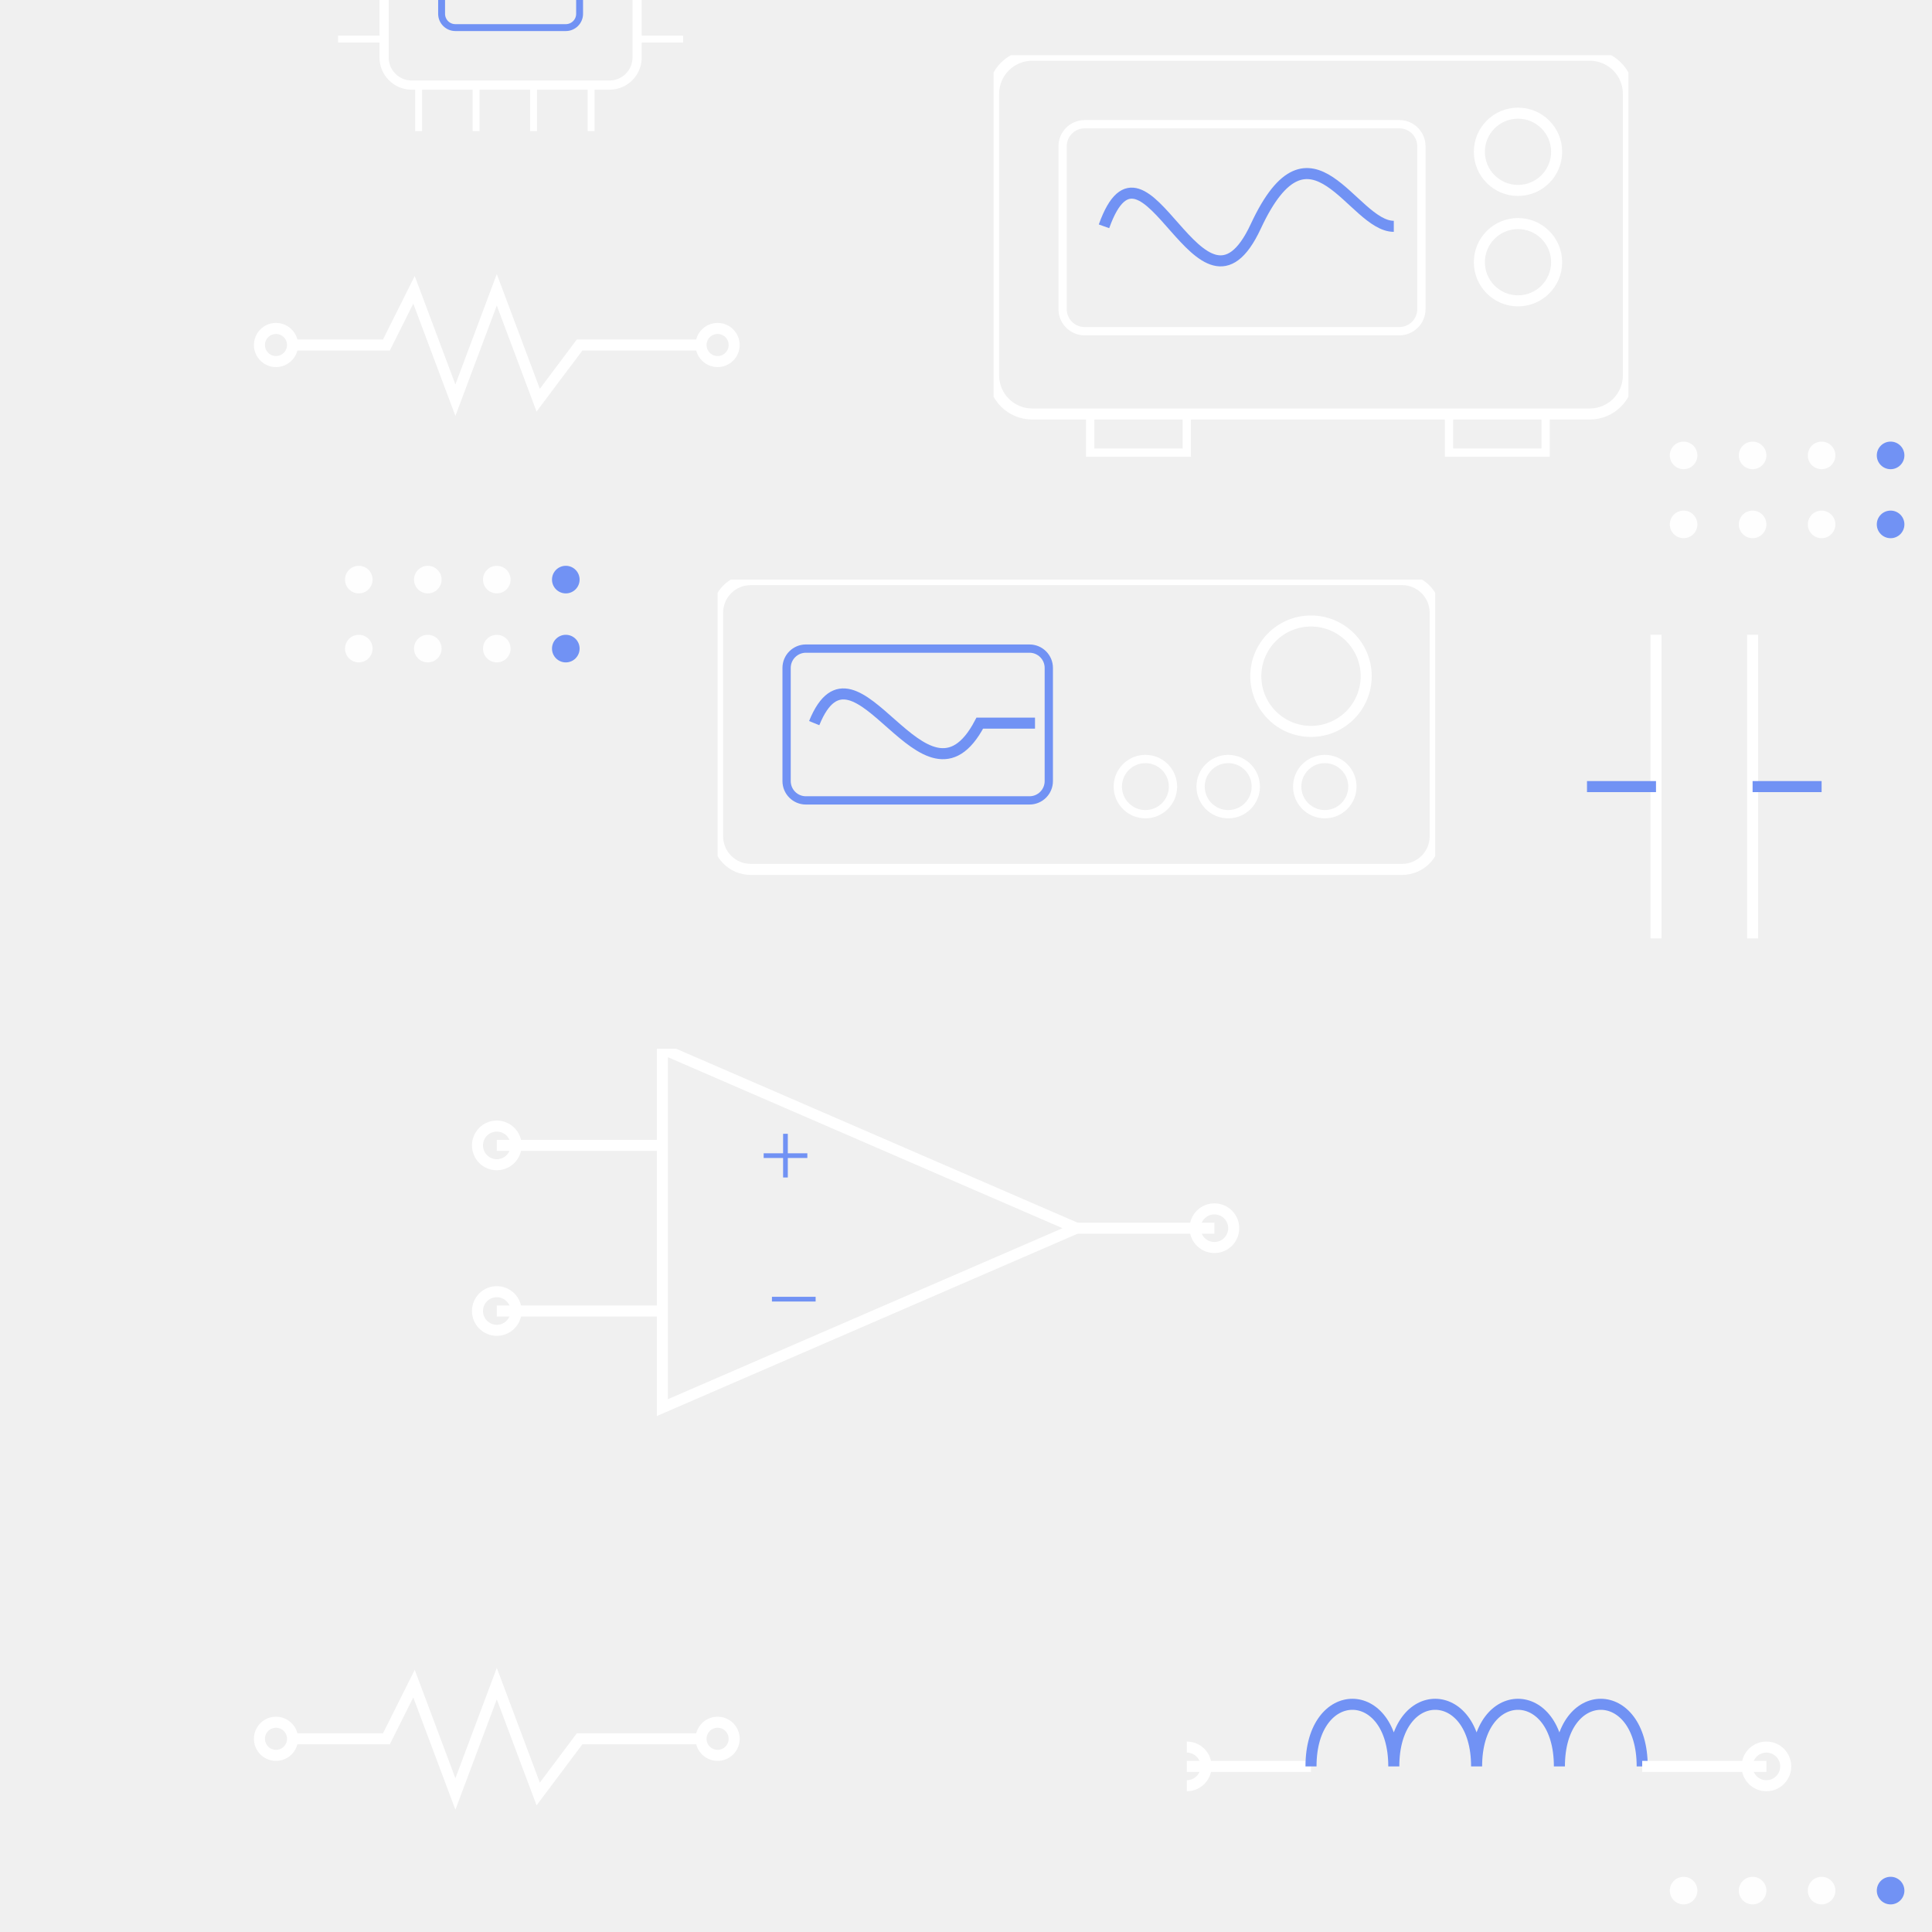
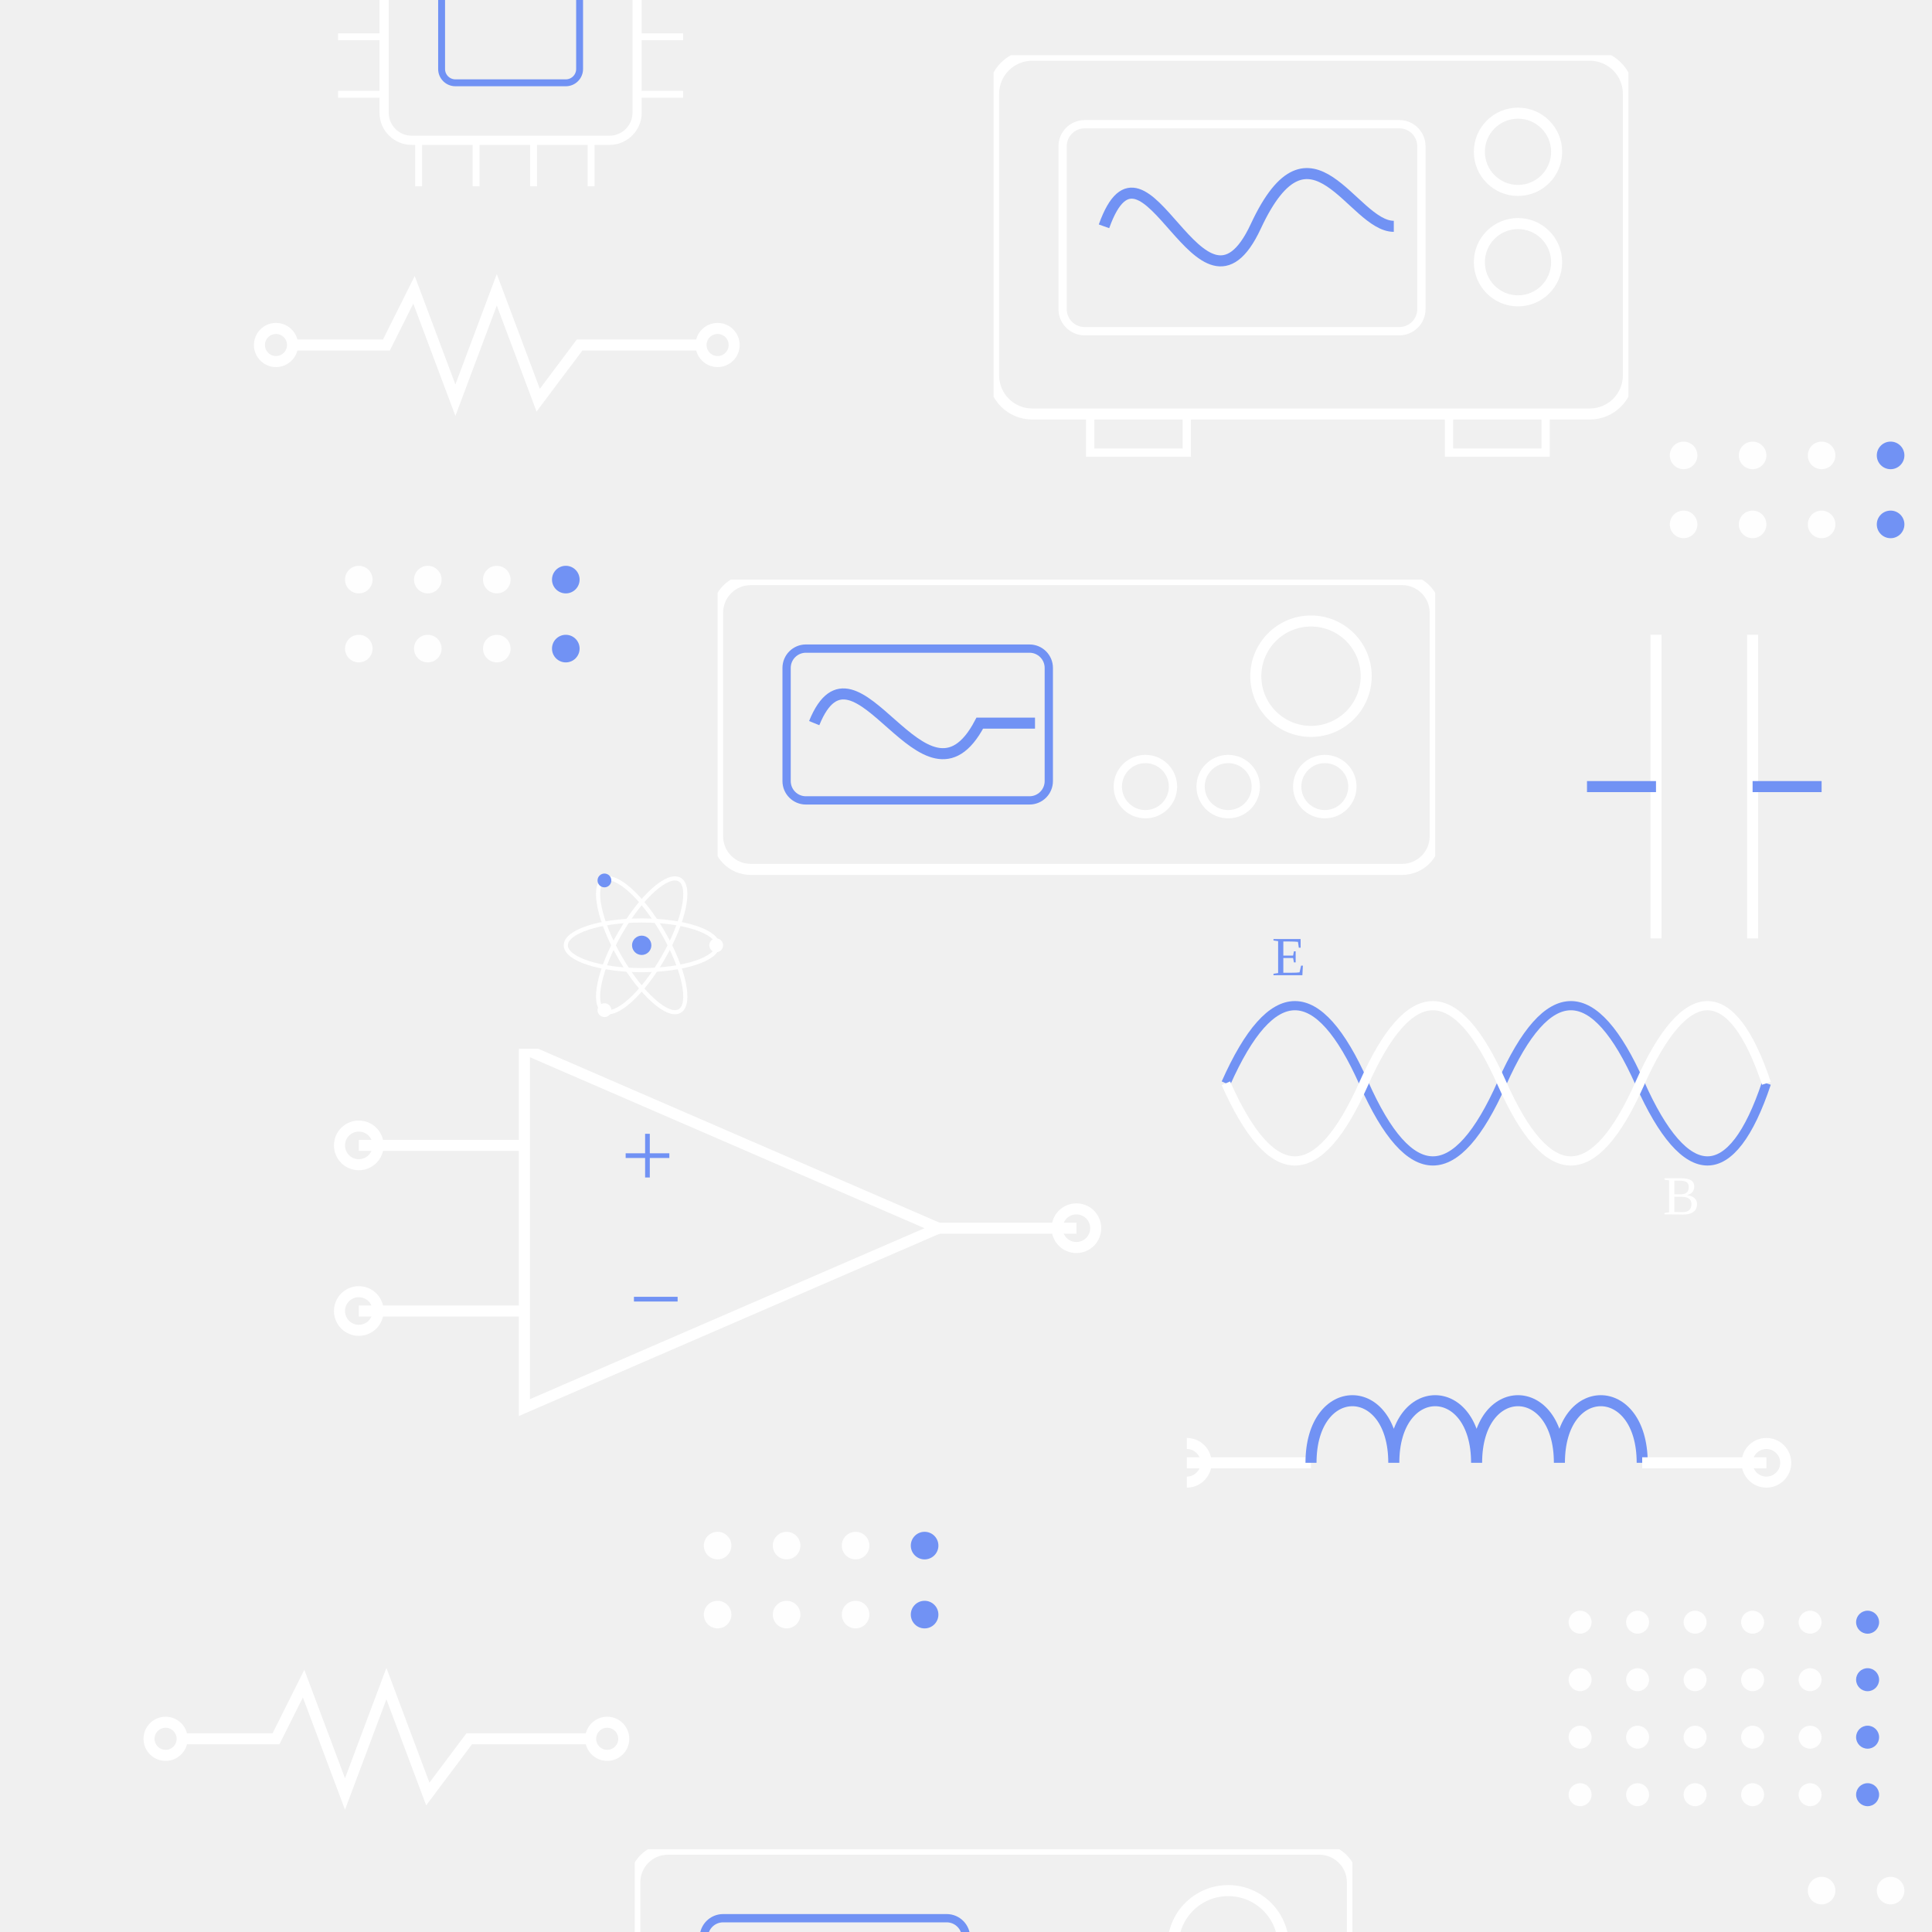
<svg xmlns="http://www.w3.org/2000/svg" width="700" height="700" viewBox="0 0 700 700" fill="none">
  <style>
    .outline {
      stroke: white;
      stroke-width: 4;
      fill: none;
    }

    .outline-small {
      stroke: white;
      stroke-width: 3;
      fill: none;
    }

    .blue {
      stroke: hsl(225, 86%, 70%);
    }

    .dot-blue {
      fill: hsl(225, 86%, 70%);
    }

    .dot-white {
      fill: white;
    }
  </style>
  <defs>
    <symbol id="oscilloscope" viewBox="0 0 230 150">
      <rect x="0" y="0" width="230" height="130" rx="14" stroke="white" stroke-width="4" />
      <rect x="25" y="25" width="130" height="75" rx="8" stroke="white" stroke-width="3" />
      <path d="M40 62 C55 20, 75 105, 95 62 S130 62, 145 62" stroke="hsl(225, 86%, 70%)" stroke-width="4" />
      <circle cx="190" cy="35" r="14" stroke="white" stroke-width="4" />
      <circle cx="190" cy="75" r="14" stroke="white" stroke-width="4" />
      <rect x="35" y="130" width="35" height="14" stroke="white" stroke-width="3" />
      <rect x="165" y="130" width="35" height="14" stroke="white" stroke-width="3" />
    </symbol>
    <symbol id="signal-generator" viewBox="0 0 260 120">
      <rect x="0" y="0" width="260" height="105" rx="12" stroke="white" stroke-width="4" />
      <rect x="25" y="25" width="95" height="55" rx="7" stroke="hsl(225, 86%, 70%)" stroke-width="3" />
      <path d="M35 52 C50 15, 75 90, 95 52 L115 52" stroke="hsl(225, 86%, 70%)" stroke-width="4" />
      <circle cx="215" cy="35" r="20" stroke="white" stroke-width="4" />
      <circle cx="155" cy="75" r="10" stroke="white" stroke-width="3" />
      <circle cx="185" cy="75" r="10" stroke="white" stroke-width="3" />
      <circle cx="220" cy="75" r="10" stroke="white" stroke-width="3" />
    </symbol>
    <symbol id="cpu" viewBox="0 0 180 180">
      <rect x="35" y="35" width="110" height="110" rx="12" class="outline" />
      <rect x="60" y="60" width="60" height="60" rx="6" class="outline-small blue" />
      <g class="outline-small">
        <line x1="50" y1="15" x2="50" y2="35" />
        <line x1="75" y1="15" x2="75" y2="35" />
        <line x1="100" y1="15" x2="100" y2="35" />
        <line x1="125" y1="15" x2="125" y2="35" />
        <line x1="50" y1="145" x2="50" y2="165" />
        <line x1="75" y1="145" x2="75" y2="165" />
        <line x1="100" y1="145" x2="100" y2="165" />
        <line x1="125" y1="145" x2="125" y2="165" />
        <line x1="15" y1="50" x2="35" y2="50" />
        <line x1="15" y1="75" x2="35" y2="75" />
        <line x1="15" y1="100" x2="35" y2="100" />
        <line x1="15" y1="125" x2="35" y2="125" />
        <line x1="145" y1="50" x2="165" y2="50" />
        <line x1="145" y1="75" x2="165" y2="75" />
        <line x1="145" y1="100" x2="165" y2="100" />
        <line x1="145" y1="125" x2="165" y2="125" />
      </g>
    </symbol>
    <symbol id="resistor" viewBox="0 0 180 60">
      <circle cx="10" cy="30" r="6" stroke="white" stroke-width="4" />
      <path d="M16 30 H50 L60 10 L75 50 L90 10 L105 50 L120 30 H165" stroke="white" stroke-width="4" />
      <circle cx="170" cy="30" r="6" stroke="white" stroke-width="4" />
    </symbol>
    <symbol id="op-amp" viewBox="-70 0 280 140">
      <path d="M0 0 L0 130 L150 65 Z" stroke="white" stroke-width="4" />
      <line x1="-60" y1="35" x2="0" y2="35" stroke="white" stroke-width="4" />
      <line x1="-60" y1="95" x2="0" y2="95" stroke="white" stroke-width="4" />
      <line x1="150" y1="65" x2="200" y2="65" stroke="white" stroke-width="4" />
      <circle cx="-60" cy="35" r="7" stroke="white" stroke-width="4" />
      <circle cx="-60" cy="95" r="7" stroke="white" stroke-width="4" />
      <circle cx="200" cy="65" r="7" stroke="white" stroke-width="4" />
      <text x="35" y="50" fill="hsl(225, 86%, 70%)" font-size="34">+</text>
      <text x="38" y="102" fill="hsl(225, 86%, 70%)" font-size="34">−</text>
    </symbol>
    <symbol id="capacitor" viewBox="0 0 120 120">
      <line x1="40" y1="0" x2="40" y2="110" stroke="white" stroke-width="4" />
      <line x1="75" y1="0" x2="75" y2="110" stroke="white" stroke-width="4" />
      <line x1="15" y1="55" x2="40" y2="55" stroke="hsl(225, 86%, 70%)" stroke-width="4" />
      <line x1="75" y1="55" x2="100" y2="55" stroke="hsl(225, 86%, 70%)" stroke-width="4" />
    </symbol>
    <symbol id="inductor" viewBox="0 0 220 70">
      <line x1="0" y1="30" x2="45" y2="30" stroke="white" stroke-width="4" />
      <path d="M45 30 C45 0, 75 0, 75 30                C75 0, 105 0, 105 30                C105 0, 135 0, 135 30                C135 0, 165 0, 165 30" stroke="hsl(225, 86%, 70%)" stroke-width="4" />
      <line x1="165" y1="30" x2="210" y2="30" stroke="white" stroke-width="4" />
      <circle cx="0" cy="30" r="7" stroke="white" stroke-width="4" />
      <circle cx="210" cy="30" r="7" stroke="white" stroke-width="4" />
    </symbol>
    <symbol id="wire-trace" viewBox="0 0 260 160">
      <path d="M20 130 H80 V80 H140 V35 H220" class="outline-small blue" />
      <path d="M40 30 H105 V115 H180" class="outline-small" />
      <circle cx="20" cy="130" r="7" class="dot-white" />
      <circle cx="220" cy="35" r="7" class="dot-blue" />
      <circle cx="40" cy="30" r="7" class="dot-white" />
      <circle cx="180" cy="115" r="7" class="dot-blue" />
      <circle cx="80" cy="80" r="5" class="dot-blue" />
      <circle cx="140" cy="35" r="5" class="dot-white" />
    </symbol>
    <symbol id="ic-chip" viewBox="0 0 220 110">
      <rect x="45" y="15" width="130" height="80" rx="10" class="outline" />
      <circle cx="65" cy="35" r="5" class="dot-blue" />
      <g class="outline-small">
        <line x1="20" y1="30" x2="45" y2="30" />
        <line x1="20" y1="50" x2="45" y2="50" />
        <line x1="20" y1="70" x2="45" y2="70" />
        <line x1="175" y1="30" x2="200" y2="30" />
        <line x1="175" y1="50" x2="200" y2="50" />
        <line x1="175" y1="70" x2="200" y2="70" />
      </g>
      <path d="M85 55 H135" class="outline-small blue" />
    </symbol>
    <symbol id="dot-grid" viewBox="0 0 100 70">
      <g fill="white" opacity="0.9">
        <circle cx="10" cy="10" r="5" />
        <circle cx="35" cy="10" r="5" />
        <circle cx="60" cy="10" r="5" />
        <circle cx="10" cy="35" r="5" />
        <circle cx="35" cy="35" r="5" />
        <circle cx="60" cy="35" r="5" />
      </g>
      <g fill="hsl(225, 86%, 70%)">
        <circle cx="85" cy="10" r="5" />
        <circle cx="85" cy="35" r="5" />
      </g>
    </symbol>
    <symbol id="red-plus" viewBox="0 0 40 40">
      <text x="5" y="30" fill="hsl(10, 86%, 50%)" font-size="34">+</text>
    </symbol>
+     <symbol id="em-wave" viewBox="0 0 260 150">
+       <path d="M15 75 C35 30, 55 30, 75 75 S115 120, 135 75 S175 30, 195 75 S235 120, 250 75" stroke="hsl(225, 86%, 70%)" stroke-width="4" fill="none" />
+       <path d="M15 75 C35 120, 55 120, 75 75 S115 30, 135 75 S175 120, 195 75 S235 30, 250 75" stroke="white" stroke-width="4" fill="none" />
+       <text x="35" y="28" fill="hsl(225, 86%, 70%)" font-size="24">E</text>
+       <text x="205" y="132" fill="white" font-size="24">B</text>
+     </symbol>
+     <symbol id="atom" viewBox="0 0 130 130">
+       <circle cx="65" cy="65" r="7" fill="hsl(225, 86%, 70%)" />
+       <ellipse cx="65" cy="65" rx="55" ry="18" class="outline-small" />
+       <ellipse cx="65" cy="65" rx="55" ry="18" class="outline-small" transform="rotate(60 65 65)" />
+       <ellipse cx="65" cy="65" rx="55" ry="18" class="outline-small" transform="rotate(120 65 65)" />
+       <circle cx="119" cy="65" r="5" class="dot-white" />
+       <circle cx="38" cy="18" r="5" class="dot-blue" />
+       <circle cx="38" cy="112" r="5" class="dot-white" />
+     </symbol>
+     <symbol id="dot-cluster-4x6" viewBox="0 0 150 105">
+       <g fill="white" opacity="0.9">
+         <circle cx="15" cy="15" r="5" />
+         <circle cx="40" cy="15" r="5" />
+         <circle cx="65" cy="15" r="5" />
+         <circle cx="90" cy="15" r="5" />
+         <circle cx="115" cy="15" r="5" />
+         <circle cx="15" cy="40" r="5" />
+         <circle cx="40" cy="40" r="5" />
+         <circle cx="65" cy="40" r="5" />
+         <circle cx="90" cy="40" r="5" />
+         <circle cx="115" cy="40" r="5" />
+         <circle cx="15" cy="65" r="5" />
+         <circle cx="40" cy="65" r="5" />
+         <circle cx="65" cy="65" r="5" />
+         <circle cx="90" cy="65" r="5" />
+         <circle cx="115" cy="65" r="5" />
+         <circle cx="15" cy="90" r="5" />
+         <circle cx="40" cy="90" r="5" />
+         <circle cx="65" cy="90" r="5" />
+         <circle cx="90" cy="90" r="5" />
+         <circle cx="115" cy="90" r="5" />
+       </g>
+       <g fill="hsl(225, 86%, 70%)">
+         <circle cx="140" cy="15" r="5" />
+         <circle cx="140" cy="40" r="5" />
+         <circle cx="140" cy="65" r="5" />
+         <circle cx="140" cy="90" r="5" />
+       </g>
+     </symbol>
+     <symbol id="dot-triangle-right" viewBox="0 0 130 130">
+       <g fill="white" opacity="0.9">
+         <circle cx="15" cy="115" r="5" />
+         <circle cx="40" cy="115" r="5" />
+         <circle cx="65" cy="115" r="5" />
+         <circle cx="90" cy="115" r="5" />
+         <circle cx="15" cy="90" r="5" />
+         <circle cx="40" cy="90" r="5" />
+         <circle cx="65" cy="90" r="5" />
+         <circle cx="15" cy="65" r="5" />
+         <circle cx="40" cy="65" r="5" />
+         <circle cx="15" cy="40" r="5" />
+       </g>
+       <g fill="hsl(225, 86%, 70%)">
+         <circle cx="115" cy="115" r="5" />
+         <circle cx="90" cy="90" r="5" />
+         <circle cx="65" cy="65" r="5" />
+       </g>
+     </symbol>
  </defs>
  <use href="#oscilloscope" x="360" y="20" width="230" height="150" />
  <use href="#signal-generator" x="260" y="210" width="260" height="120" />
+   <use href="#signal-generator" x="230" y="670" width="260" height="120" />
  <use href="#resistor" x="90" y="95" width="180" height="60" />
-   <use href="#op-amp" x="170" y="380" width="280" height="140" />
+   <use href="#op-amp" x="120" y="380" width="280" height="140" />
  <use href="#capacitor" x="560" y="230" width="120" height="120" />
-   <use href="#inductor" x="430" y="610" width="220" height="70" />
-   <use href="#resistor" x="90" y="600" width="180" height="60" />
-   <use href="#cpu" x="110" y="-90" width="150" height="150" />
-   <use href="#wire-trace" x="500" y="750" width="260" height="160" />
-   <use href="#dot-grid" x="600" y="675" width="100" height="70" />
+   <use href="#inductor" x="430" y="500" width="220" height="70" />
+   <use href="#resistor" x="50" y="600" width="180" height="60" />
+   <use href="#cpu" x="110" y="-70" width="150" height="150" />
+   <use href="#wire-trace" x="500" y="700" width="260" height="160" />
+   <use href="#wire-trace" x="0" y="-200" width="260" height="160" />
+   <use href="#dot-grid" x="650" y="675" width="100" height="70" />
  <use href="#dot-grid" x="120" y="200" width="100" height="70" />
+   <use href="#dot-grid" x="250" y="550" width="100" height="70" />
  <use href="#dot-grid" x="600" y="155" width="100" height="70" />
+   <use href="#em-wave" x="430" y="330" width="220" height="125" />
+   <use href="#em-wave" x="250" y="-125" width="220" height="125" />
+   <use href="#atom" x="600" y="-100" width="70" height="70" />
+   <use href="#atom" x="200" y="310" width="65" height="65" />
+   <use href="#dot-cluster-4x6" x="560" y="575" width="125" height="88" />
+   <use href="#dot-triangle-right" x="20" y="720" width="105" height="105" />
</svg>
